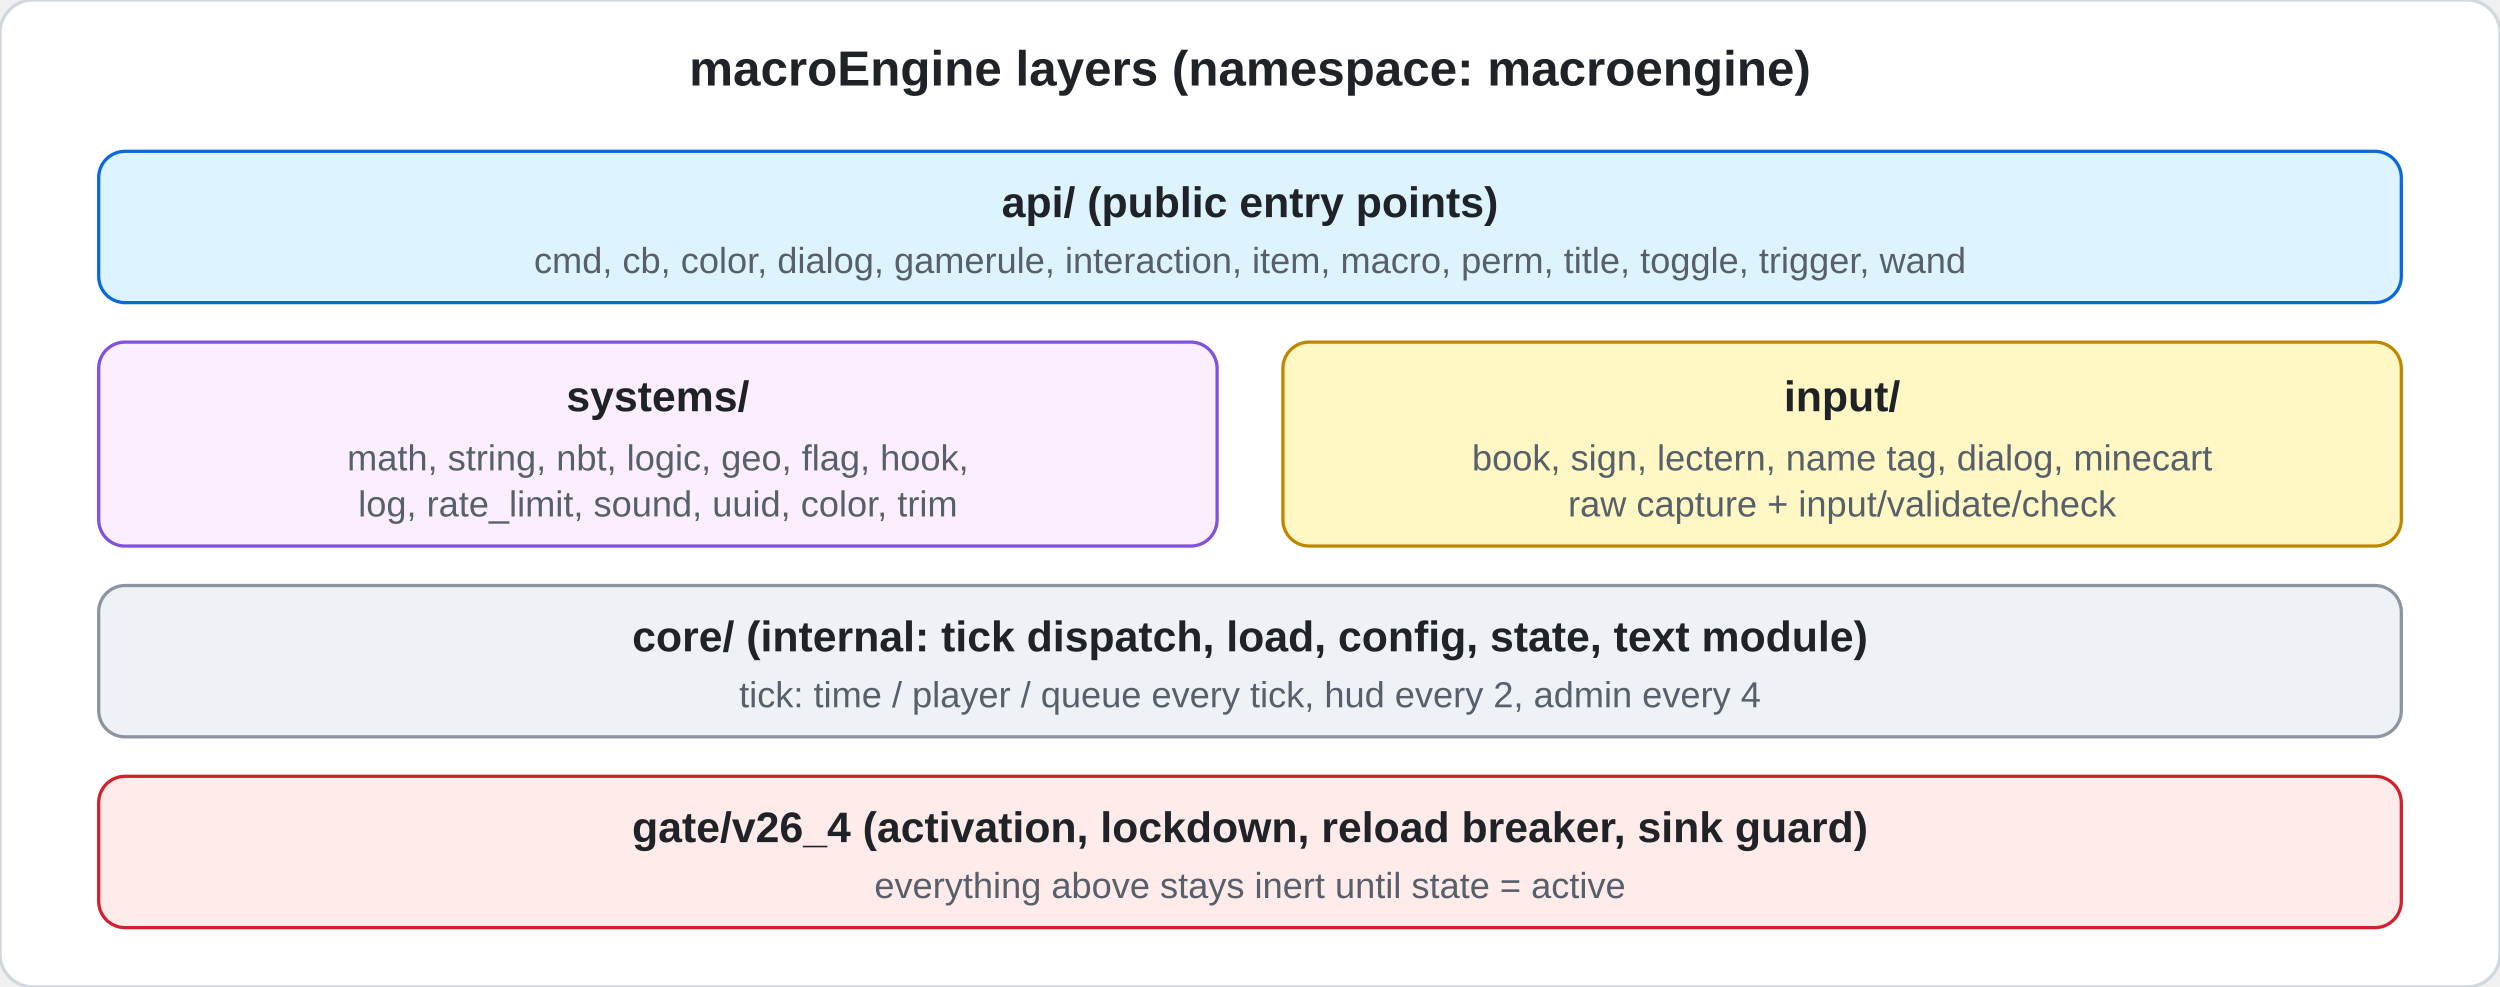
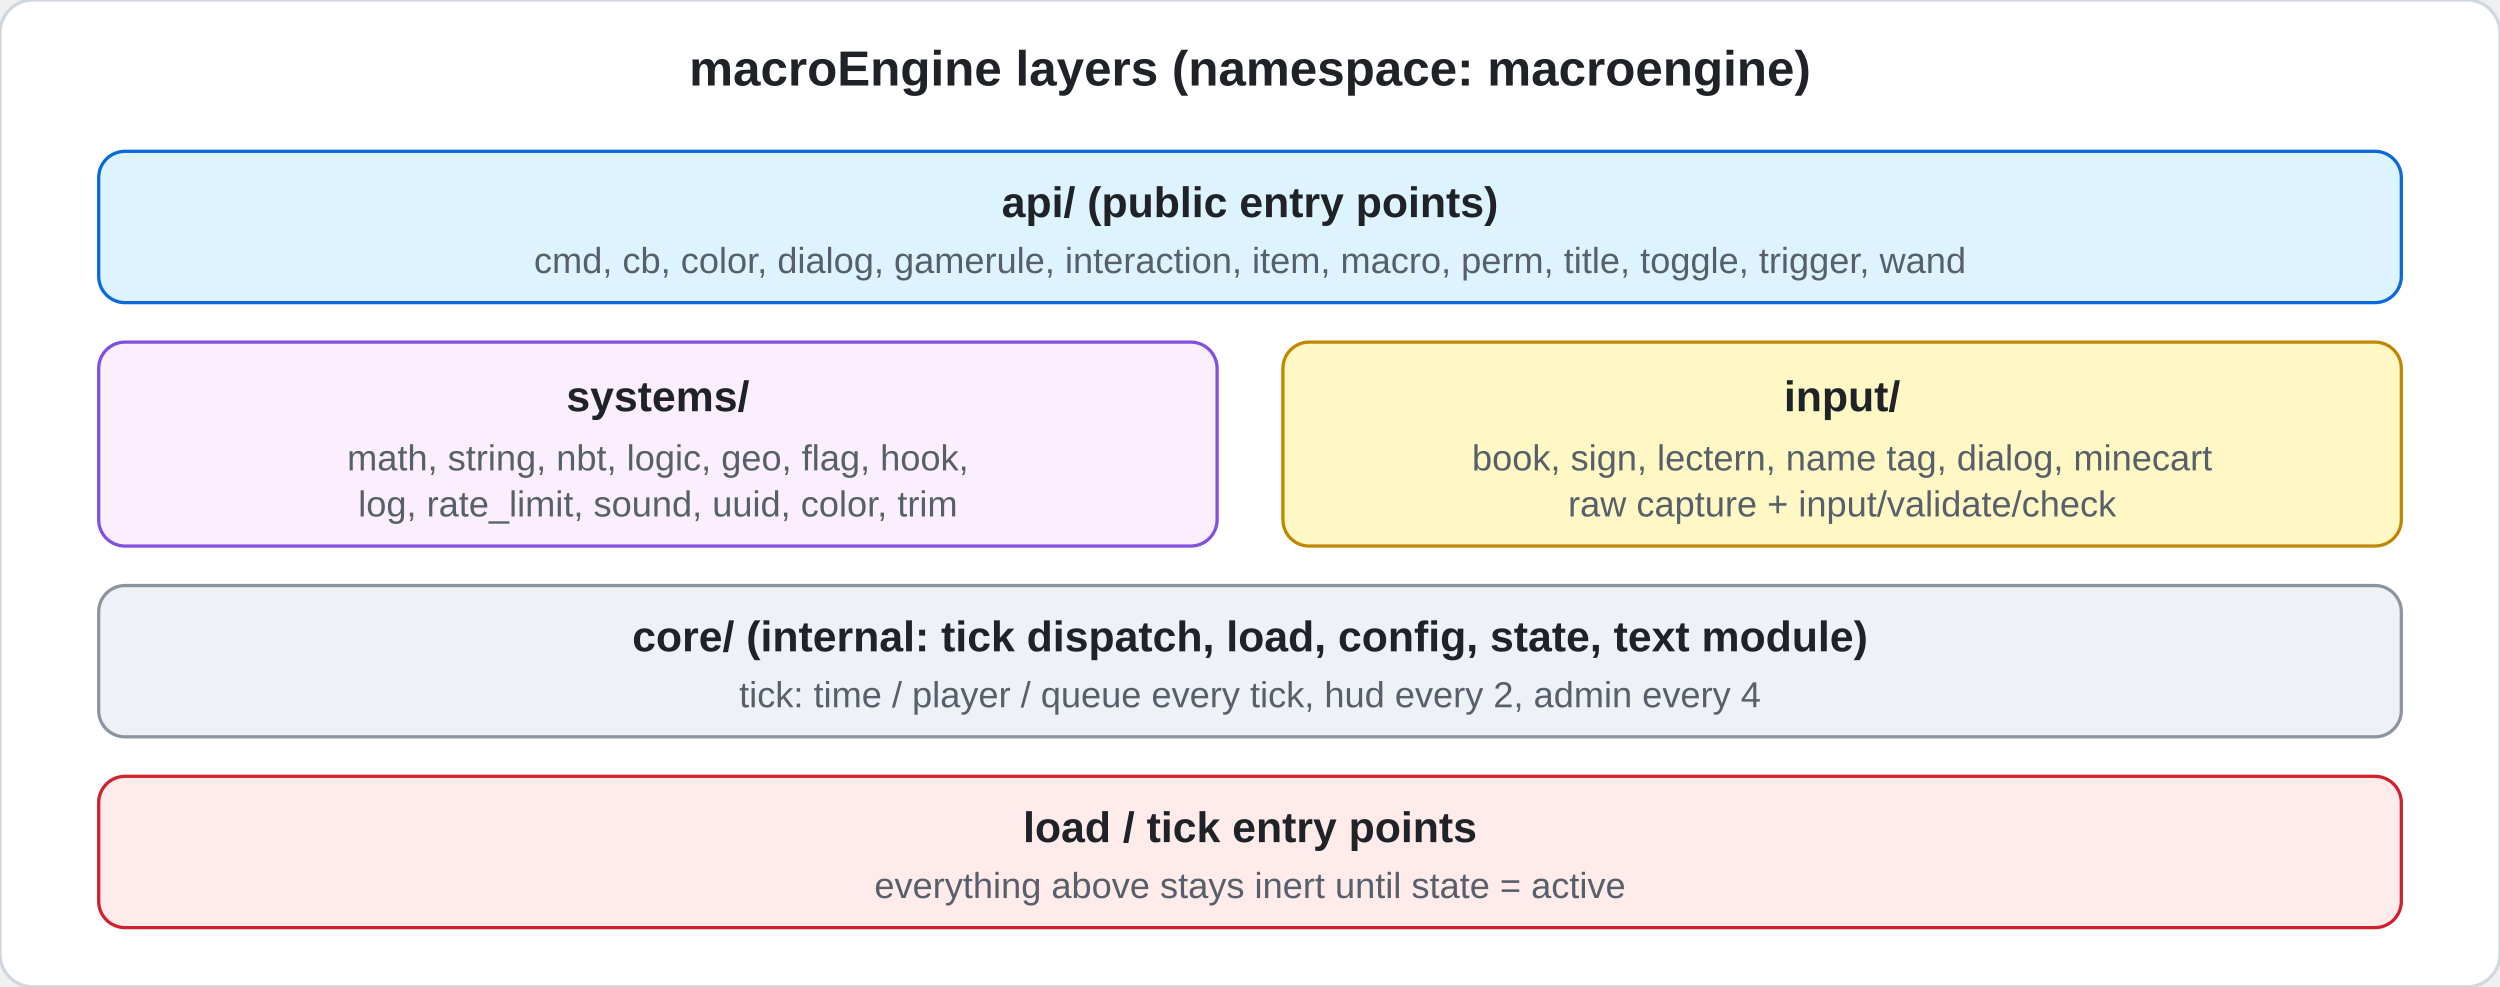
<svg xmlns="http://www.w3.org/2000/svg" viewBox="0 0 760 300" font-family="Segoe UI, Arial, sans-serif" font-size="13">
  <rect width="760" height="300" rx="10" fill="#ffffff" stroke="#d0d7de" />
  <text x="380" y="26" text-anchor="middle" font-size="15" font-weight="bold" fill="#1f2328">macroEngine layers (namespace: macroengine)</text>
  <rect x="30" y="46" width="700" height="46" rx="8" fill="#ddf4ff" stroke="#0969da" />
  <text x="380" y="66" text-anchor="middle" font-weight="bold" fill="#1f2328">api/  (public entry points)</text>
  <text x="380" y="83" text-anchor="middle" font-size="11" fill="#57606a">cmd, cb, color, dialog, gamerule, interaction, item, macro, perm, title, toggle, trigger, wand</text>
  <rect x="30" y="104" width="340" height="62" rx="8" fill="#fbefff" stroke="#8250df" />
  <text x="200" y="125" text-anchor="middle" font-weight="bold" fill="#1f2328">systems/</text>
  <text x="200" y="143" text-anchor="middle" font-size="11" fill="#57606a">math, string, nbt, logic, geo, flag, hook,</text>
  <text x="200" y="157" text-anchor="middle" font-size="11" fill="#57606a">log, rate_limit, sound, uuid, color, trim</text>
  <rect x="390" y="104" width="340" height="62" rx="8" fill="#fff8c5" stroke="#bf8700" />
  <text x="560" y="125" text-anchor="middle" font-weight="bold" fill="#1f2328">input/</text>
  <text x="560" y="143" text-anchor="middle" font-size="11" fill="#57606a">book, sign, lectern, name tag, dialog, minecart</text>
  <text x="560" y="157" text-anchor="middle" font-size="11" fill="#57606a">raw capture + input/validate/check</text>
  <rect x="30" y="178" width="700" height="46" rx="8" fill="#eef2f7" stroke="#8c959f" />
  <text x="380" y="198" text-anchor="middle" font-weight="bold" fill="#1f2328">core/  (internal: tick dispatch, load, config, state, text module)</text>
  <text x="380" y="215" text-anchor="middle" font-size="11" fill="#57606a">tick: time / player / queue every tick, hud every 2, admin every 4</text>
  <rect x="30" y="236" width="700" height="46" rx="8" fill="#ffebe9" stroke="#cf222e" />
-   <text x="380" y="256" text-anchor="middle" font-weight="bold" fill="#1f2328">gate/v26_4  (activation, lockdown, reload breaker, sink guard)</text>
+   <text x="380" y="256" text-anchor="middle" font-weight="bold" fill="#1f2328">load / tick entry points</text>
  <text x="380" y="273" text-anchor="middle" font-size="11" fill="#57606a">everything above stays inert until state = active</text>
</svg>
